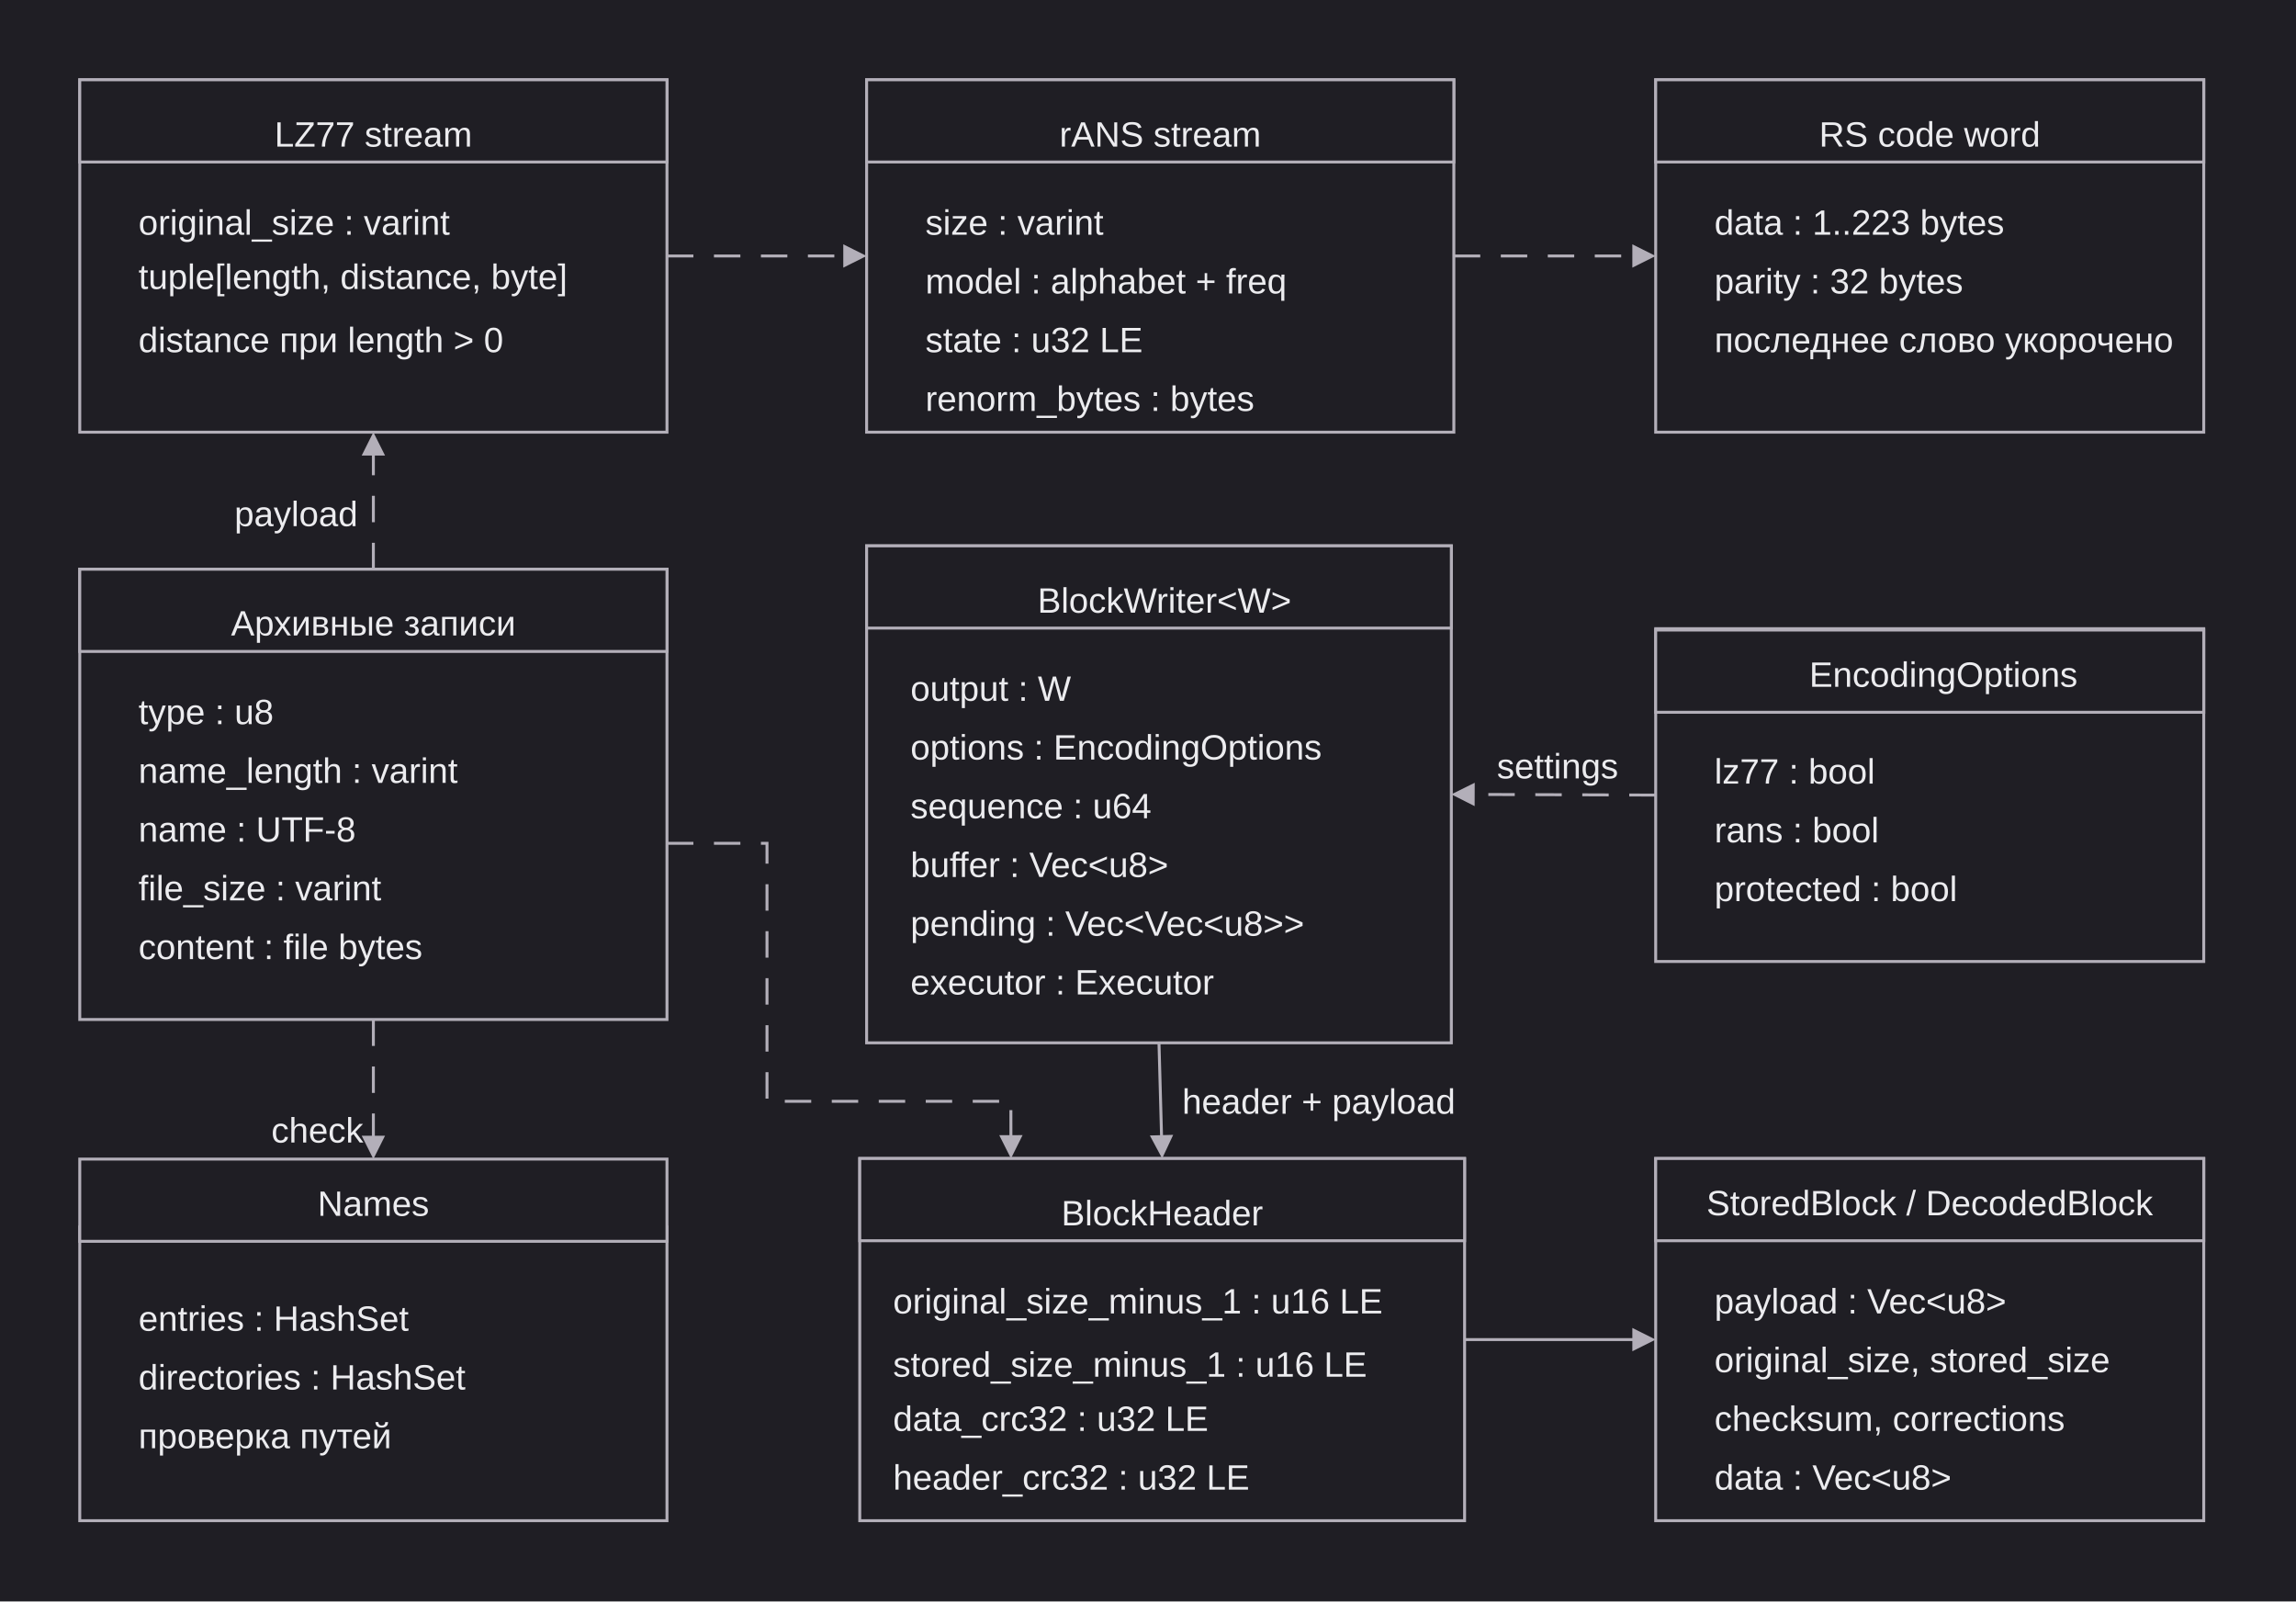
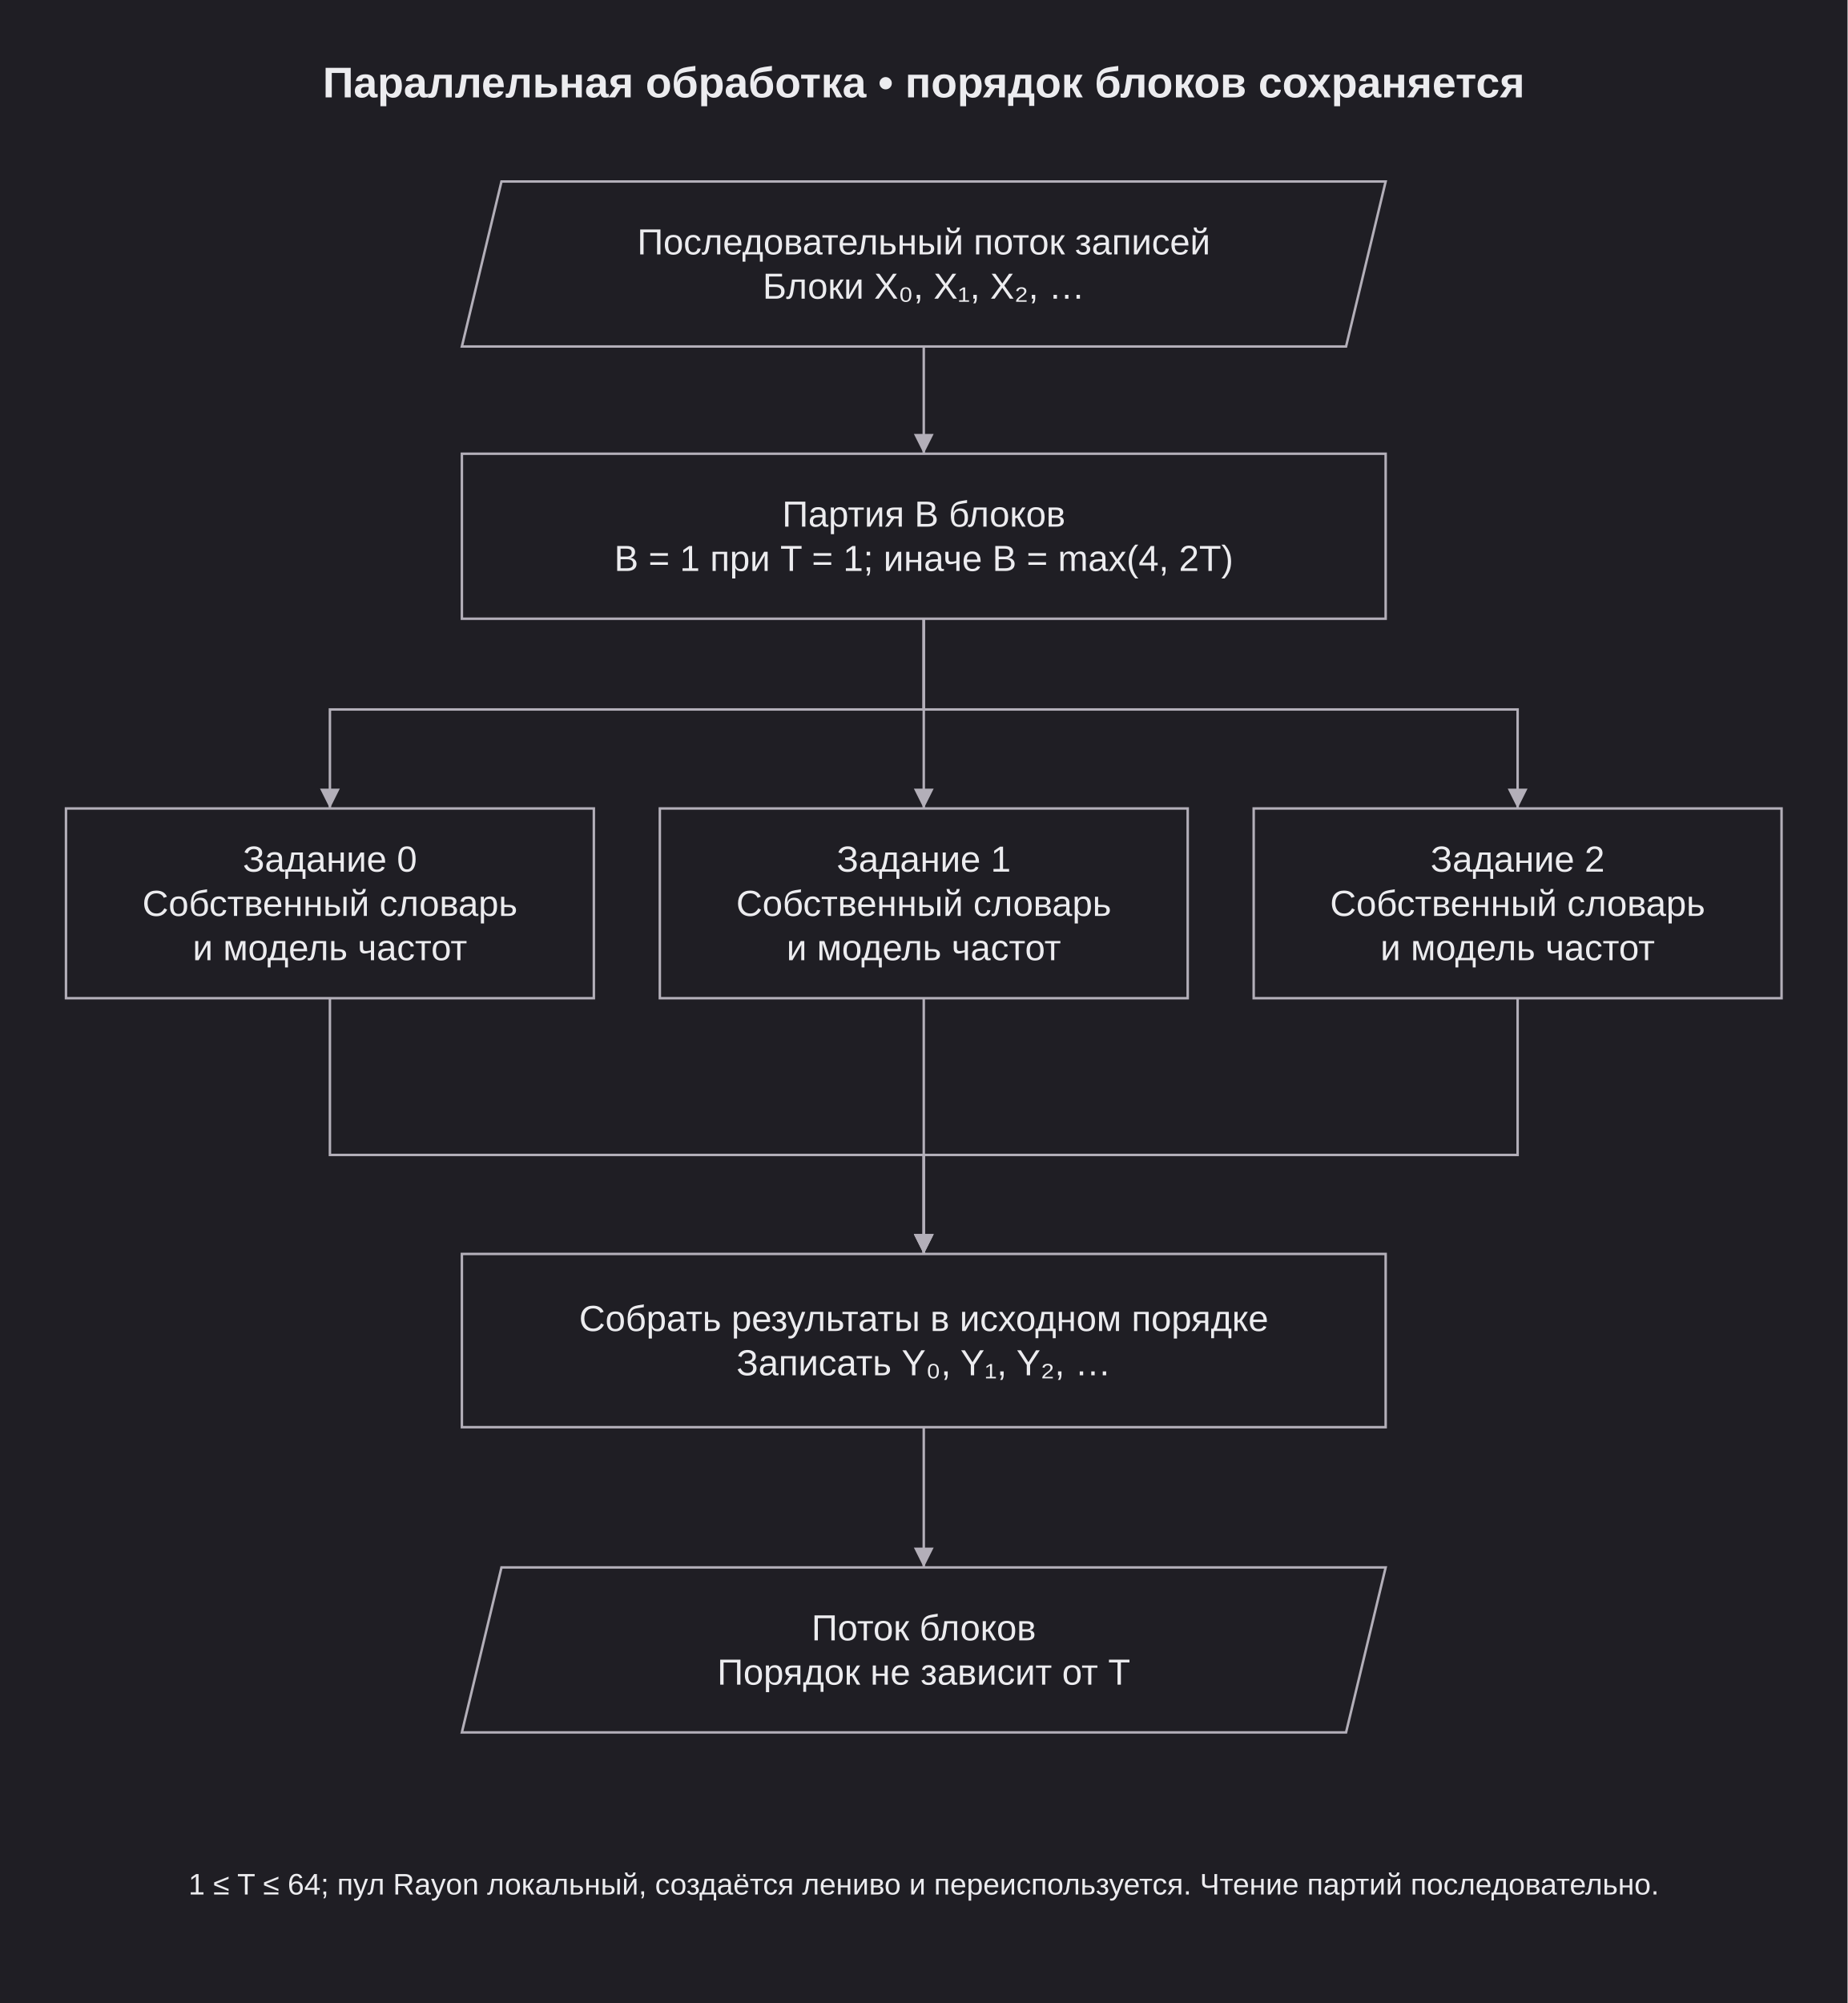
- <svg xmlns="http://www.w3.org/2000/svg" width="1173" height="818" viewBox="0 0 1173 818">
-   <defs />
+ <svg xmlns="http://www.w3.org/2000/svg" width="1120" height="1214" viewBox="0 0 1120 1214" role="img">
+   <defs>
+     <marker id="arrow" viewBox="0 0 10 10" refX="10" refY="5" markerWidth="8" markerHeight="8" orient="auto-start-reverse">
+       <path d="M 0 0 L 10 5 L 0 10 Z" fill="#b3afb9" />
+     </marker>
+   </defs>
  <rect width="100%" height="100%" fill="#1f1e24" />
-   <rect x="845.87" y="321.12" width="280" height="170" fill="#1f1e24" stroke="#b3afb9" stroke-width="1.5" pointer-events="none" />
-   <rect x="845.87" y="321.82" width="280" height="42" fill="#1f1e24" stroke="#b3afb9" stroke-width="1.5" pointer-events="none" />
-   <rect x="442.75" y="278.82" width="298.72" height="253.85" fill="#1f1e24" stroke="#b3afb9" stroke-width="1.5" pointer-events="none" />
-   <rect x="442.75" y="278.82" width="298.72" height="42" fill="#1f1e24" stroke="#b3afb9" stroke-width="1.5" pointer-events="none" />
-   <rect x="40.75" y="290.75" width="300" height="230" fill="#1f1e24" stroke="#b3afb9" stroke-width="1.5" pointer-events="none" />
-   <rect x="40.75" y="290.75" width="300" height="42" fill="#1f1e24" stroke="#b3afb9" stroke-width="1.5" pointer-events="none" />
-   <rect x="40.75" y="40.75" width="300" height="180" fill="#1f1e24" stroke="#b3afb9" stroke-width="1.5" pointer-events="none" />
-   <rect x="40.75" y="40.75" width="300" height="42" fill="#1f1e24" stroke="#b3afb9" stroke-width="1.5" pointer-events="none" />
-   <rect x="442.75" y="40.75" width="300" height="180" fill="#1f1e24" stroke="#b3afb9" stroke-width="1.5" pointer-events="none" />
-   <rect x="442.75" y="40.75" width="300" height="42" fill="#1f1e24" stroke="#b3afb9" stroke-width="1.5" pointer-events="none" />
-   <rect x="845.87" y="40.75" width="280" height="180" fill="#1f1e24" stroke="#b3afb9" stroke-width="1.5" pointer-events="none" />
-   <rect x="845.87" y="40.75" width="280" height="42" fill="#1f1e24" stroke="#b3afb9" stroke-width="1.5" pointer-events="none" />
-   <rect x="439.24" y="591.75" width="309" height="185" fill="#1f1e24" stroke="#b3afb9" stroke-width="1.5" pointer-events="none" />
-   <rect x="439.24" y="591.75" width="309" height="42" fill="#1f1e24" stroke="#b3afb9" stroke-width="1.5" pointer-events="none" />
-   <rect x="845.87" y="591.75" width="280" height="185" fill="#1f1e24" stroke="#b3afb9" stroke-width="1.5" pointer-events="none" />
-   <rect x="845.87" y="591.75" width="280" height="42" fill="#1f1e24" stroke="#b3afb9" stroke-width="1.5" pointer-events="none" />
-   <rect x="40.75" y="626.75" width="300" height="150" fill="#1f1e24" stroke="#b3afb9" stroke-width="1.5" pointer-events="none" />
-   <rect x="40.75" y="592.05" width="300" height="42" fill="#1f1e24" stroke="#b3afb9" stroke-width="1.5" pointer-events="none" />
-   <path d="M 845.87 406.12 L 752.65 405.79" fill="none" stroke="#b3afb9" stroke-width="1.5" stroke-miterlimit="10" stroke-dasharray="13.5 10.5" pointer-events="none" />
-   <path d="M 743.15 405.75 L 752.66 401.04 L 752.63 410.54 Z" fill="#b3afb9" stroke="#b3afb9" stroke-width="1.5" stroke-miterlimit="10" pointer-events="none" />
-   <path d="M 592.11 532.67 L 593.43 580.58" fill="none" stroke="#b3afb9" stroke-width="1.5" stroke-miterlimit="10" pointer-events="none" />
-   <path d="M 593.69 590.07 L 588.68 580.71 L 598.18 580.45 Z" fill="#b3afb9" stroke="#b3afb9" stroke-width="1.5" stroke-miterlimit="10" pointer-events="none" />
-   <path d="M 190.75 290.75 L 190.75 231.93" fill="none" stroke="#b3afb9" stroke-width="1.5" stroke-miterlimit="10" stroke-dasharray="13.5 10.5" pointer-events="none" />
-   <path d="M 190.75 222.43 L 195.5 231.93 L 186 231.93 Z" fill="#b3afb9" stroke="#b3afb9" stroke-width="1.5" stroke-miterlimit="10" pointer-events="none" />
-   <path d="M 340.75 130.75 L 431.57 130.75" fill="none" stroke="#b3afb9" stroke-width="1.5" stroke-miterlimit="10" stroke-dasharray="13.5 10.5" pointer-events="none" />
-   <path d="M 441.07 130.75 L 431.57 135.5 L 431.57 126 Z" fill="#b3afb9" stroke="#b3afb9" stroke-width="1.5" stroke-miterlimit="10" pointer-events="none" />
-   <path d="M 742.75 130.75 L 834.69 130.75" fill="none" stroke="#b3afb9" stroke-width="1.5" stroke-miterlimit="10" stroke-dasharray="13.5 10.5" pointer-events="none" />
-   <path d="M 844.19 130.75 L 834.69 135.5 L 834.69 126 Z" fill="#b3afb9" stroke="#b3afb9" stroke-width="1.5" stroke-miterlimit="10" pointer-events="none" />
-   <path d="M 340.75 430.75 L 391.85 430.75 L 391.85 562.55 L 516.45 562.55 L 516.47 580.57" fill="none" stroke="#b3afb9" stroke-width="1.5" stroke-miterlimit="10" stroke-dasharray="13.5 10.5" pointer-events="none" />
-   <path d="M 516.49 590.07 L 511.72 580.58 L 521.22 580.57 Z" fill="#b3afb9" stroke="#b3afb9" stroke-width="1.5" stroke-miterlimit="10" pointer-events="none" />
-   <path d="M 748.24 684.25 L 834.69 684.25" fill="none" stroke="#b3afb9" stroke-width="1.5" stroke-miterlimit="10" pointer-events="none" />
-   <path d="M 844.19 684.25 L 834.69 689 L 834.69 679.5 Z" fill="#b3afb9" stroke="#b3afb9" stroke-width="1.5" stroke-miterlimit="10" pointer-events="none" />
-   <path d="M 190.75 520.75 L 190.75 580.87" fill="none" stroke="#b3afb9" stroke-width="1.5" stroke-miterlimit="10" stroke-dasharray="13.5 10.5" pointer-events="none" />
-   <path d="M 190.75 590.37 L 186 580.87 L 195.5 580.87 Z" fill="#b3afb9" stroke="#b3afb9" stroke-width="1.5" stroke-miterlimit="10" pointer-events="none" />
-   <g fill="#ececef" font-family="Arial" pointer-events="none" text-anchor="middle" font-size="18px">
-     <text x="992.87" y="350.82">EncodingOptions</text>
-   </g>
-   <g fill="#ececef" font-family="Arial" pointer-events="none" font-size="18px">
-     <text x="875.87" y="400.27">lz77 : bool</text>
-   </g>
-   <g fill="#ececef" font-family="Arial" pointer-events="none" font-size="18px">
-     <text x="875.87" y="430.27">rans : bool</text>
-   </g>
-   <g fill="#ececef" font-family="Arial" pointer-events="none" font-size="18px">
-     <text x="875.87" y="460.27">protected : bool</text>
-   </g>
-   <g fill="#ececef" font-family="Arial" pointer-events="none" text-anchor="middle" font-size="18px">
-     <text x="594.91" y="312.97">BlockWriter&lt;W&gt;</text>
-   </g>
-   <g fill="#ececef" font-family="Arial" pointer-events="none" font-size="18px">
-     <text x="465.15" y="357.97">output : W</text>
-   </g>
-   <g fill="#ececef" font-family="Arial" pointer-events="none" font-size="18px">
-     <text x="465.15" y="387.97">options : EncodingOptions</text>
-   </g>
-   <g fill="#ececef" font-family="Arial" pointer-events="none" font-size="18px">
-     <text x="465.15" y="417.97">sequence : u64</text>
-   </g>
-   <g fill="#ececef" font-family="Arial" pointer-events="none" font-size="18px">
-     <text x="465.15" y="447.97">buffer : Vec&lt;u8&gt;</text>
-   </g>
-   <g fill="#ececef" font-family="Arial" pointer-events="none" font-size="18px">
-     <text x="465.15" y="477.97">pending : Vec&lt;Vec&lt;u8&gt;&gt;</text>
-   </g>
-   <g fill="#ececef" font-family="Arial" pointer-events="none" font-size="18px">
-     <text x="465.15" y="507.97">executor : Executor</text>
-   </g>
-   <g fill="#ececef" font-family="Arial" pointer-events="none" text-anchor="middle" font-size="18px">
-     <text x="190.75" y="324.6">Архивные записи</text>
-   </g>
-   <g fill="#ececef" font-family="Arial" pointer-events="none" font-size="18px">
-     <text x="70.75" y="369.9">type : u8</text>
-   </g>
-   <g fill="#ececef" font-family="Arial" pointer-events="none" font-size="18px">
-     <text x="70.75" y="399.9">name_length : varint</text>
-   </g>
-   <g fill="#ececef" font-family="Arial" pointer-events="none" font-size="18px">
-     <text x="70.75" y="429.9">name : UTF-8</text>
-   </g>
-   <g fill="#ececef" font-family="Arial" pointer-events="none" font-size="18px">
-     <text x="70.75" y="459.9">file_size : varint</text>
-   </g>
-   <g fill="#ececef" font-family="Arial" pointer-events="none" font-size="18px">
-     <text x="70.75" y="489.9">content : file bytes</text>
-   </g>
-   <g fill="#ececef" font-family="Arial" pointer-events="none" text-anchor="middle" font-size="18px">
-     <text x="190.75" y="74.9">LZ77 stream</text>
-   </g>
-   <g fill="#ececef" font-family="Arial" pointer-events="none" font-size="18px">
-     <text x="70.75" y="119.9">original_size : varint</text>
-   </g>
-   <g fill="#ececef" font-family="Arial" pointer-events="none" font-size="18px">
-     <text x="70.75" y="147.6">tuple[length, distance, byte]</text>
-   </g>
-   <g fill="#ececef" font-family="Arial" pointer-events="none" font-size="18px">
-     <text x="70.75" y="179.9">distance при length &gt; 0</text>
-   </g>
-   <g fill="#ececef" font-family="Arial" pointer-events="none" text-anchor="middle" font-size="18px">
-     <text x="592.75" y="74.9">rANS stream</text>
-   </g>
-   <g fill="#ececef" font-family="Arial" pointer-events="none" font-size="18px">
-     <text x="472.75" y="119.9">size : varint</text>
-   </g>
-   <g fill="#ececef" font-family="Arial" pointer-events="none" font-size="18px">
-     <text x="472.75" y="149.9">model : alphabet + freq</text>
-   </g>
-   <g fill="#ececef" font-family="Arial" pointer-events="none" font-size="18px">
-     <text x="472.75" y="179.9">state : u32 LE</text>
-   </g>
-   <g fill="#ececef" font-family="Arial" pointer-events="none" font-size="18px">
-     <text x="472.75" y="209.9">renorm_bytes : bytes</text>
-   </g>
-   <g fill="#ececef" font-family="Arial" pointer-events="none" text-anchor="middle" font-size="18px">
-     <text x="985.87" y="74.9">RS code word</text>
-   </g>
-   <g fill="#ececef" font-family="Arial" pointer-events="none" font-size="18px">
-     <text x="875.87" y="119.9">data : 1..223 bytes</text>
-   </g>
-   <g fill="#ececef" font-family="Arial" pointer-events="none" font-size="18px">
-     <text x="875.87" y="149.9">parity : 32 bytes</text>
-   </g>
-   <g fill="#ececef" font-family="Arial" pointer-events="none" font-size="18px">
-     <text x="875.87" y="179.9">последнее слово укорочено</text>
-   </g>
-   <g fill="#ececef" font-family="Arial" pointer-events="none" text-anchor="middle" font-size="18px">
-     <text x="593.74" y="625.9">BlockHeader</text>
-   </g>
-   <g fill="#ececef" font-family="Arial" pointer-events="none" font-size="18px">
-     <text x="456.24" y="670.9">original_size_minus_1 : u16 LE</text>
-   </g>
-   <g fill="#ececef" font-family="Arial" pointer-events="none" font-size="18px">
-     <text x="456.24" y="703.2">stored_size_minus_1 : u16 LE</text>
-   </g>
-   <g fill="#ececef" font-family="Arial" pointer-events="none" font-size="18px">
-     <text x="456.24" y="730.9">data_crc32 : u32 LE</text>
-   </g>
-   <g fill="#ececef" font-family="Arial" pointer-events="none" font-size="18px">
-     <text x="456.24" y="760.9">header_crc32 : u32 LE</text>
-   </g>
-   <g fill="#ececef" font-family="Arial" pointer-events="none" text-anchor="middle" font-size="18px">
-     <text x="985.87" y="620.75">StoredBlock / DecodedBlock</text>
-   </g>
-   <g fill="#ececef" font-family="Arial" pointer-events="none" font-size="18px">
-     <text x="875.87" y="670.9">payload : Vec&lt;u8&gt;</text>
-   </g>
-   <g fill="#ececef" font-family="Arial" pointer-events="none" font-size="18px">
-     <text x="875.87" y="700.9">original_size, stored_size</text>
-   </g>
-   <g fill="#ececef" font-family="Arial" pointer-events="none" font-size="18px">
-     <text x="875.87" y="730.9">checksum, corrections</text>
-   </g>
-   <g fill="#ececef" font-family="Arial" pointer-events="none" font-size="18px">
-     <text x="875.87" y="760.9">data : Vec&lt;u8&gt;</text>
-   </g>
-   <g fill="#ececef" font-family="Arial" pointer-events="none" text-anchor="middle" font-size="18px">
-     <text x="190.75" y="621.05">Names</text>
-   </g>
-   <g fill="#ececef" font-family="Arial" pointer-events="none" font-size="18px">
-     <text x="70.75" y="679.75">entries : HashSet</text>
-   </g>
-   <g fill="#ececef" font-family="Arial" pointer-events="none" font-size="18px">
-     <text x="70.75" y="709.75">directories : HashSet</text>
-   </g>
-   <g fill="#ececef" font-family="Arial" pointer-events="none" font-size="18px">
-     <text x="70.75" y="739.75">проверка путей</text>
-   </g>
-   <g fill="#ececef" font-family="Arial" pointer-events="none" text-anchor="middle" font-size="18px">
-     <text x="795.75" y="397.6">settings</text>
-   </g>
-   <g fill="#ececef" font-family="Arial" pointer-events="none" font-size="18px">
-     <text x="119.75" y="268.75">payload</text>
-   </g>
-   <g fill="#ececef" font-family="Arial" pointer-events="none" text-anchor="middle" font-size="18px">
-     <text x="673.75" y="568.9">header + payload</text>
-   </g>
-   <g fill="#ececef" font-family="Arial" pointer-events="none" font-size="18px">
-     <text x="138.6" y="583.6">check</text>
-   </g>
+   <path d="M560 375 L560 430 L200 430 L200 490" fill="none" stroke="#b3afb9" stroke-width="1.5" marker-end="url(#arrow)" />
+   <path d="M560 375 L560 430 L560 430 L560 490" fill="none" stroke="#b3afb9" stroke-width="1.5" marker-end="url(#arrow)" />
+   <path d="M560 375 L560 430 L920 430 L920 490" fill="none" stroke="#b3afb9" stroke-width="1.5" marker-end="url(#arrow)" />
+   <path d="M200 605 L200 700 L560 700 L560 760" fill="none" stroke="#b3afb9" stroke-width="1.5" marker-end="url(#arrow)" />
+   <path d="M560 605 L560 700 L560 700 L560 760" fill="none" stroke="#b3afb9" stroke-width="1.5" marker-end="url(#arrow)" />
+   <path d="M920 605 L920 700 L560 700 L560 760" fill="none" stroke="#b3afb9" stroke-width="1.5" marker-end="url(#arrow)" />
+   <path d="M560 210 L560 275" fill="none" stroke="#b3afb9" stroke-width="1.5" marker-end="url(#arrow)" />
+   <path d="M560 865 L560 950" fill="none" stroke="#b3afb9" stroke-width="1.5" marker-end="url(#arrow)" />
+   <text x="560" y="50" text-anchor="middle" dominant-baseline="central" font-family="Arial, sans-serif" font-size="26" fill="#ececef" font-weight="700">Параллельная обработка • порядок блоков сохраняется</text>
+   <path d="M 304 110 H 840 L 816 210 H 280 Z" fill="#1f1e24" stroke="#b3afb9" stroke-width="1.5" />
+   <text x="560" y="146.58" text-anchor="middle" dominant-baseline="central" font-family="Arial, sans-serif" font-size="22" fill="#ececef">Последовательный поток записей</text>
+   <text x="560" y="173.42" text-anchor="middle" dominant-baseline="central" font-family="Arial, sans-serif" font-size="22" fill="#ececef">Блоки X₀, X₁, X₂, …</text>
+   <rect x="280" y="275" width="560" height="100" fill="#1f1e24" stroke="#b3afb9" stroke-width="1.5" />
+   <text x="560" y="311.58" text-anchor="middle" dominant-baseline="central" font-family="Arial, sans-serif" font-size="22" fill="#ececef">Партия B блоков</text>
+   <text x="560" y="338.42" text-anchor="middle" dominant-baseline="central" font-family="Arial, sans-serif" font-size="22" fill="#ececef">B = 1 при T = 1; иначе B = max(4, 2T)</text>
+   <rect x="40" y="490" width="320" height="115" fill="#1f1e24" stroke="#b3afb9" stroke-width="1.5" />
+   <text x="200" y="520.66" text-anchor="middle" dominant-baseline="central" font-family="Arial, sans-serif" font-size="22" fill="#ececef">Задание 0</text>
+   <text x="200" y="547.5" text-anchor="middle" dominant-baseline="central" font-family="Arial, sans-serif" font-size="22" fill="#ececef">Собственный словарь</text>
+   <text x="200" y="574.34" text-anchor="middle" dominant-baseline="central" font-family="Arial, sans-serif" font-size="22" fill="#ececef">и модель частот</text>
+   <rect x="400" y="490" width="320" height="115" fill="#1f1e24" stroke="#b3afb9" stroke-width="1.5" />
+   <text x="560" y="520.66" text-anchor="middle" dominant-baseline="central" font-family="Arial, sans-serif" font-size="22" fill="#ececef">Задание 1</text>
+   <text x="560" y="547.5" text-anchor="middle" dominant-baseline="central" font-family="Arial, sans-serif" font-size="22" fill="#ececef">Собственный словарь</text>
+   <text x="560" y="574.34" text-anchor="middle" dominant-baseline="central" font-family="Arial, sans-serif" font-size="22" fill="#ececef">и модель частот</text>
+   <rect x="760" y="490" width="320" height="115" fill="#1f1e24" stroke="#b3afb9" stroke-width="1.5" />
+   <text x="920" y="520.66" text-anchor="middle" dominant-baseline="central" font-family="Arial, sans-serif" font-size="22" fill="#ececef">Задание 2</text>
+   <text x="920" y="547.5" text-anchor="middle" dominant-baseline="central" font-family="Arial, sans-serif" font-size="22" fill="#ececef">Собственный словарь</text>
+   <text x="920" y="574.34" text-anchor="middle" dominant-baseline="central" font-family="Arial, sans-serif" font-size="22" fill="#ececef">и модель частот</text>
+   <rect x="280" y="760" width="560" height="105" fill="#1f1e24" stroke="#b3afb9" stroke-width="1.5" />
+   <text x="560" y="799.08" text-anchor="middle" dominant-baseline="central" font-family="Arial, sans-serif" font-size="22" fill="#ececef">Собрать результаты в исходном порядке</text>
+   <text x="560" y="825.92" text-anchor="middle" dominant-baseline="central" font-family="Arial, sans-serif" font-size="22" fill="#ececef">Записать Y₀, Y₁, Y₂, …</text>
+   <path d="M 304 950 H 840 L 816 1050 H 280 Z" fill="#1f1e24" stroke="#b3afb9" stroke-width="1.5" />
+   <text x="560" y="986.58" text-anchor="middle" dominant-baseline="central" font-family="Arial, sans-serif" font-size="22" fill="#ececef">Поток блоков</text>
+   <text x="560" y="1013.42" text-anchor="middle" dominant-baseline="central" font-family="Arial, sans-serif" font-size="22" fill="#ececef">Порядок не зависит от T</text>
+   <text x="560" y="1142" text-anchor="middle" dominant-baseline="central" font-family="Arial, sans-serif" font-size="18" fill="#ececef">1 ≤ T ≤ 64; пул Rayon локальный, создаётся лениво и переиспользуется. Чтение партий последовательно.</text>
</svg>
